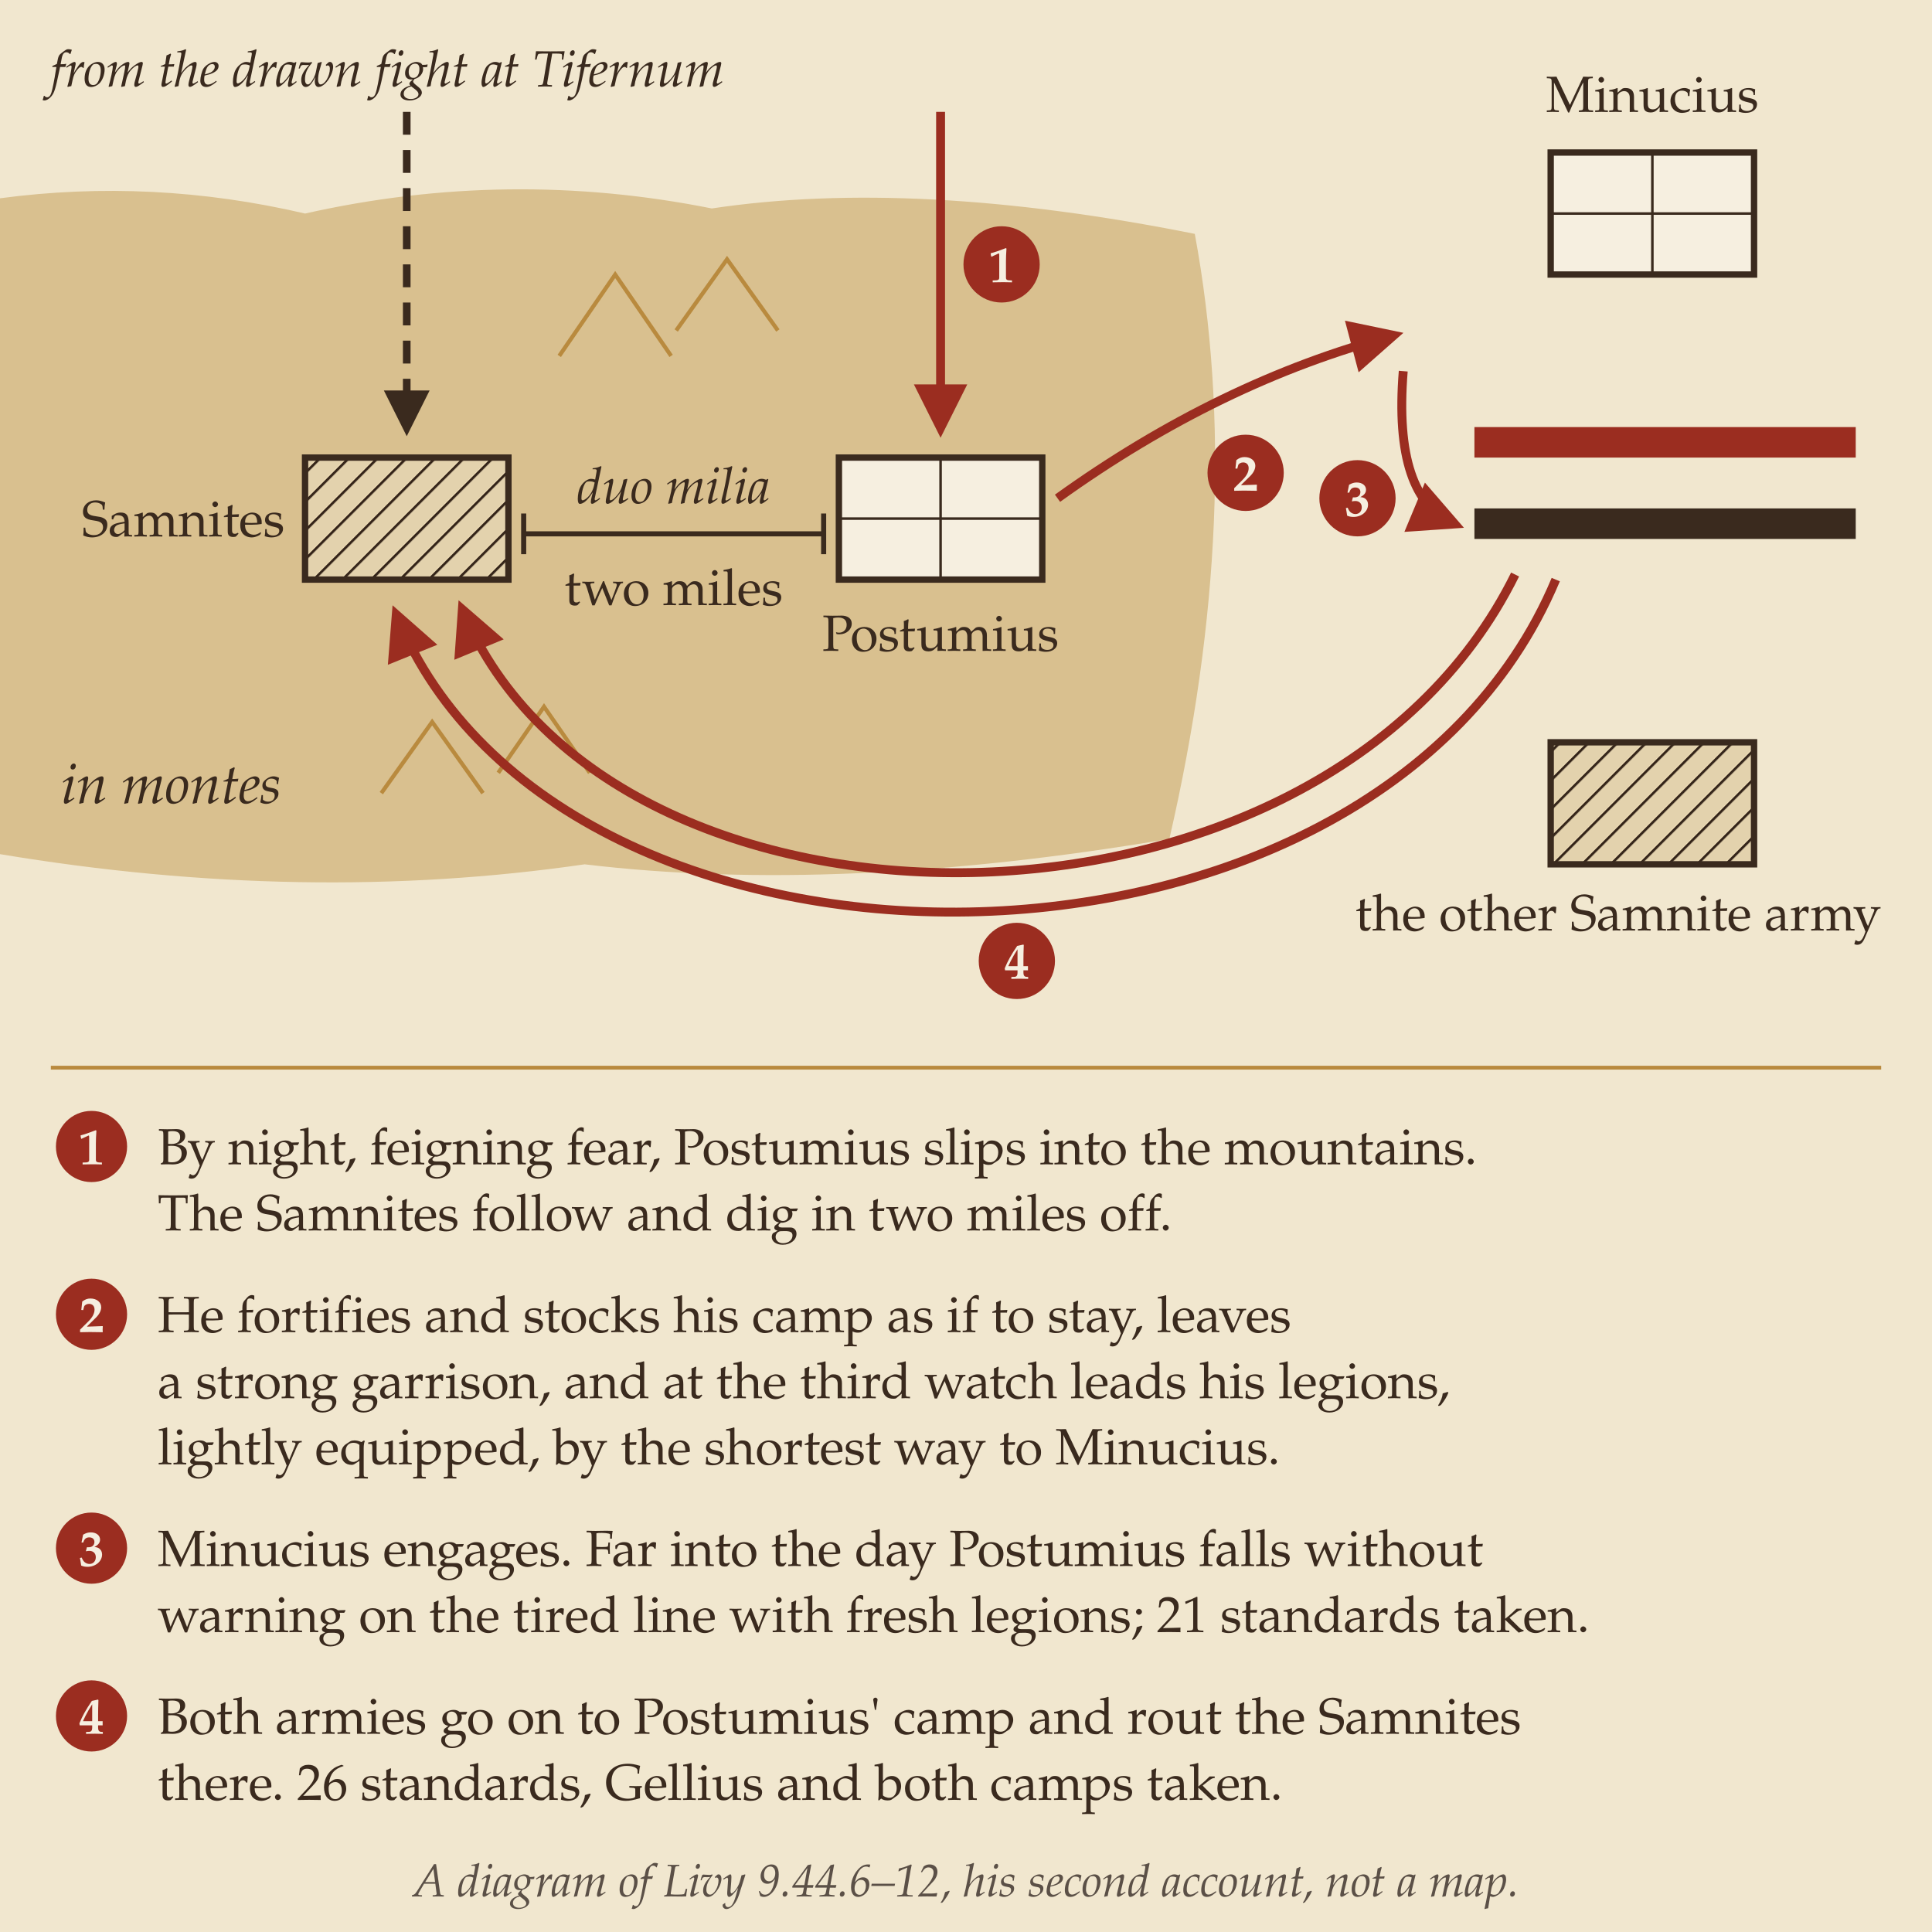
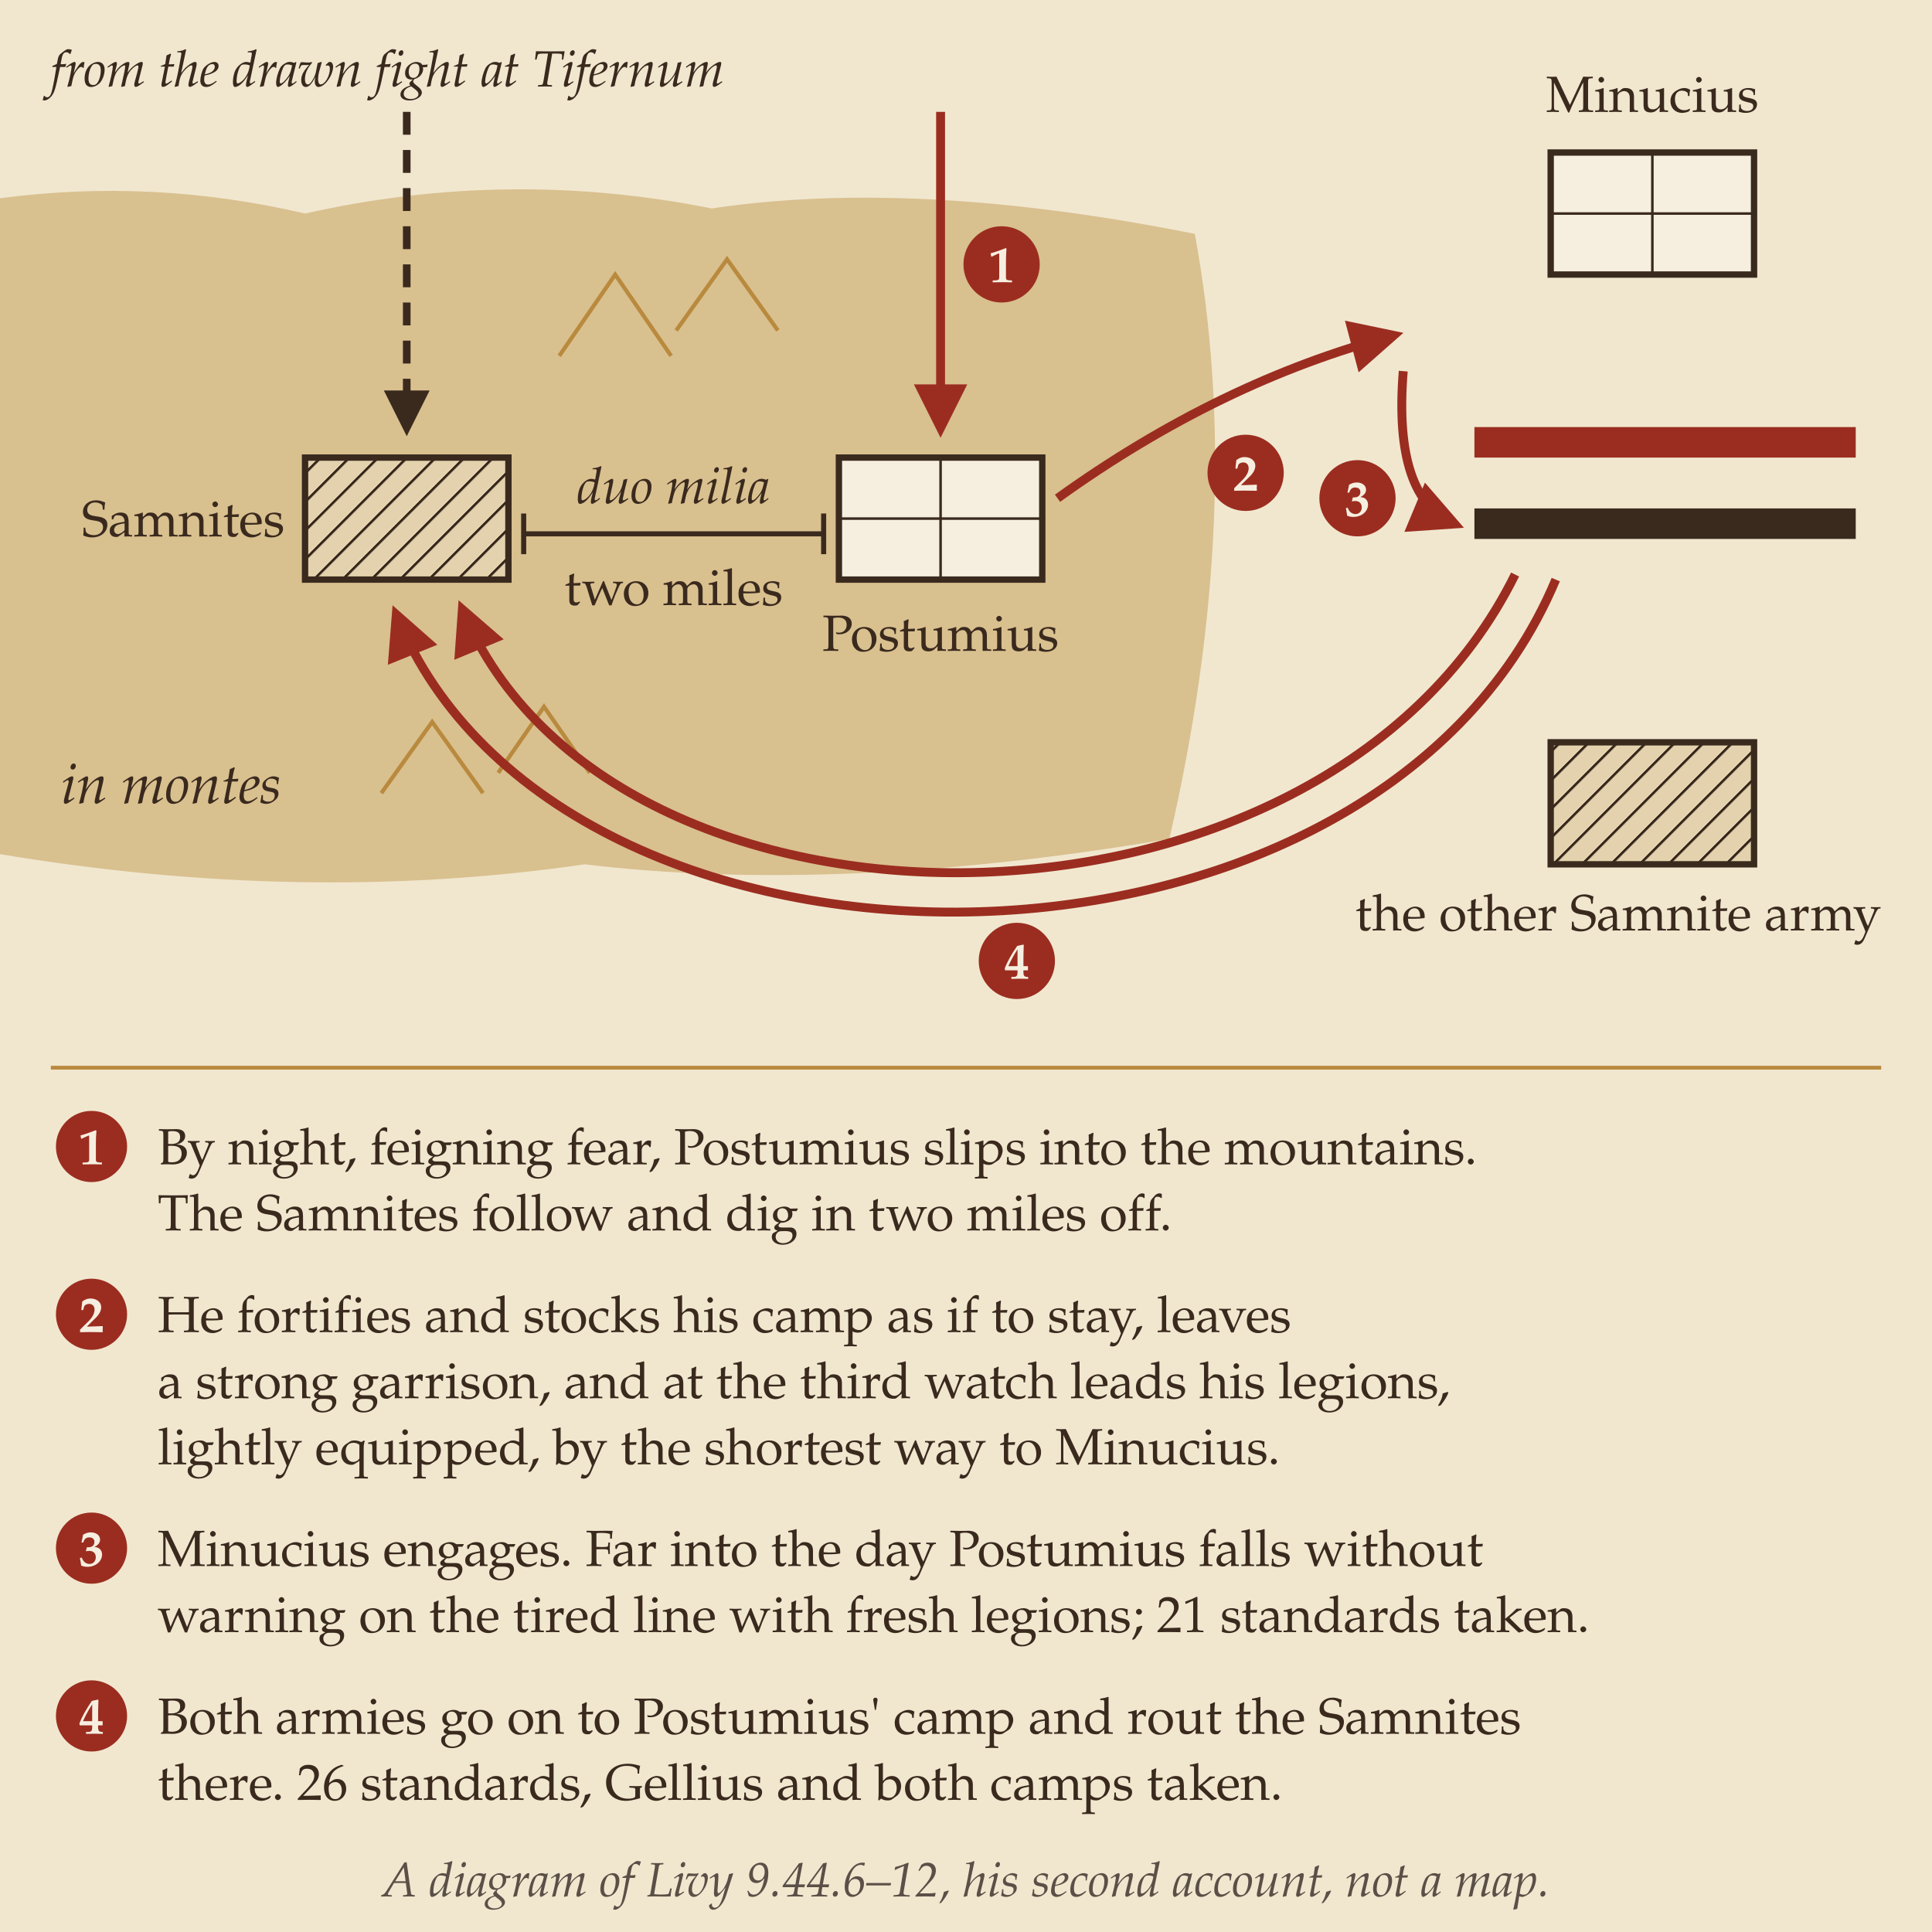
<svg xmlns="http://www.w3.org/2000/svg" viewBox="0 0 760 760" font-family="Iowan Old Style, Palatino, Georgia, serif" role="img" aria-label="Diagram of Postumius' night march of 305 BC in Livy's second account, Livy 9.44.6–12">
  <defs>
    <marker id="ah" viewBox="0 0 10 10" refX="8" refY="5" markerWidth="6" markerHeight="6" orient="auto-start-reverse">
      <path d="M0 0L10 5L0 10z" fill="#9b2d20" />
    </marker>
    <marker id="ahk" viewBox="0 0 10 10" refX="8" refY="5" markerWidth="6" markerHeight="6" orient="auto-start-reverse">
      <path d="M0 0L10 5L0 10z" fill="#3a2a1e" />
    </marker>
    <pattern id="hatch" width="8" height="8" patternUnits="userSpaceOnUse" patternTransform="rotate(45)">
      <rect width="8" height="8" fill="#e3d2ad" />
      <path d="M0 0V8" stroke="#3a2a1e" stroke-width="2" />
    </pattern>
  </defs>
  <rect width="760" height="760" fill="#f1e7cf" />
  <path d="M0 78 Q60 70 120 84 Q200 66 280 82 Q360 70 470 92 Q490 200 460 330 Q330 352 230 340 Q120 356 0 336Z" fill="#d9c08f" />
  <g fill="none" stroke="#b98a3e" stroke-width="1.6">
    <path d="M220 140l22-32 22 32M266 130l20-28 20 28" />
    <path d="M150 312l20-28 20 28M196 304l18-26 18 26" />
  </g>
  <text x="24" y="316" font-size="22" font-style="italic" fill="#3a2a1e">in montes</text>
  <text x="20" y="34" font-size="20" font-style="italic" fill="#3a2a1e">from the drawn fight at Tifernum</text>
  <path d="M370 44 L370 168" fill="none" stroke="#9b2d20" stroke-width="3.5" marker-end="url(#ah)" />
  <path d="M160 44 L160 168" fill="none" stroke="#3a2a1e" stroke-width="3" stroke-dasharray="9 6" marker-end="url(#ahk)" />
  <rect x="120" y="180" width="80" height="48" fill="url(#hatch)" stroke="#3a2a1e" stroke-width="2.5" />
  <rect x="330" y="180" width="80" height="48" fill="#f6efe0" stroke="#3a2a1e" stroke-width="2.5" />
  <path d="M330 204h80M370 180v48" stroke="#3a2a1e" stroke-width="1" />
  <g stroke="#3a2a1e" stroke-width="2">
    <path d="M206 210H324" />
    <path d="M206 202v16M324 202v16" />
  </g>
  <text x="265" y="198" text-anchor="middle" font-size="20" font-style="italic" fill="#3a2a1e">duo milia</text>
  <text x="265" y="238" text-anchor="middle" font-size="20" fill="#3a2a1e">two miles</text>
  <g font-size="20" fill="#3a2a1e">
    <text x="112" y="211" text-anchor="end">Samnites</text>
    <text x="370" y="256" text-anchor="middle">Postumius</text>
  </g>
  <rect x="610" y="60" width="80" height="48" fill="#f6efe0" stroke="#3a2a1e" stroke-width="2.5" />
  <path d="M610 84h80M650 60v48" stroke="#3a2a1e" stroke-width="1" />
  <text x="650" y="44" text-anchor="middle" font-size="20" fill="#3a2a1e">Minucius</text>
  <rect x="610" y="292" width="80" height="48" fill="url(#hatch)" stroke="#3a2a1e" stroke-width="2.5" />
  <text x="740" y="366" text-anchor="end" font-size="20" fill="#3a2a1e">the other Samnite army</text>
  <rect x="580" y="168" width="150" height="12" fill="#9b2d20" />
  <rect x="580" y="200" width="150" height="12" fill="#3a2a1e" />
  <path d="M416 196 Q480 150 548 132" fill="none" stroke="#9b2d20" stroke-width="3.5" marker-end="url(#ah)" />
  <path d="M552 146 Q548 196 572 206" fill="none" stroke="#9b2d20" stroke-width="3.5" marker-end="url(#ah)" />
  <path d="M596 226 C520 380 240 380 182 240" fill="none" stroke="#9b2d20" stroke-width="3.5" marker-end="url(#ah)" />
  <path d="M612 228 C540 400 220 400 156 242" fill="none" stroke="#9b2d20" stroke-width="3.5" marker-end="url(#ah)" />
  <g font-size="20" font-weight="700" fill="#f6efe0" text-anchor="middle">
    <circle cx="394" cy="104" r="15" fill="#9b2d20" />
    <text x="394" y="111">1</text>
    <circle cx="490" cy="186" r="15" fill="#9b2d20" />
    <text x="490" y="193">2</text>
    <circle cx="534" cy="196" r="15" fill="#9b2d20" />
    <text x="534" y="203">3</text>
    <circle cx="400" cy="378" r="15" fill="#9b2d20" />
    <text x="400" y="385">4</text>
  </g>
  <path d="M20 420H740" stroke="#b98a3e" stroke-width="1.5" />
  <g font-size="20" fill="#3a2a1e">
    <circle cx="36" cy="451" r="14" fill="#9b2d20" />
    <text x="36" y="458" text-anchor="middle" font-weight="700" fill="#f6efe0">1</text>
    <text x="62" y="458">By night, feigning fear, Postumius slips into the mountains.</text>
    <text x="62" y="484">The Samnites follow and dig in two miles off.</text>
    <circle cx="36" cy="517" r="14" fill="#9b2d20" />
    <text x="36" y="524" text-anchor="middle" font-weight="700" fill="#f6efe0">2</text>
    <text x="62" y="524">He fortifies and stocks his camp as if to stay, leaves</text>
    <text x="62" y="550">a strong garrison, and at the third watch leads his legions,</text>
    <text x="62" y="576">lightly equipped, by the shortest way to Minucius.</text>
    <circle cx="36" cy="609" r="14" fill="#9b2d20" />
    <text x="36" y="616" text-anchor="middle" font-weight="700" fill="#f6efe0">3</text>
    <text x="62" y="616">Minucius engages. Far into the day Postumius falls without</text>
    <text x="62" y="642">warning on the tired line with fresh legions; 21 standards taken.</text>
    <circle cx="36" cy="675" r="14" fill="#9b2d20" />
    <text x="36" y="682" text-anchor="middle" font-weight="700" fill="#f6efe0">4</text>
    <text x="62" y="682">Both armies go on to Postumius' camp and rout the Samnites</text>
    <text x="62" y="708">there. 26 standards, Gellius and both camps taken.</text>
  </g>
-   <text x="380" y="746" text-anchor="middle" font-size="18" font-style="italic" fill="#5b5047">A diagram of Livy 9.44.6–12, his second account, not a map.</text>
+   <text x="380" y="746" text-anchor="middle" font-size="19" font-style="italic" fill="#5b5047">A diagram of Livy 9.44.6–12, his second account, not a map.</text>
</svg>
